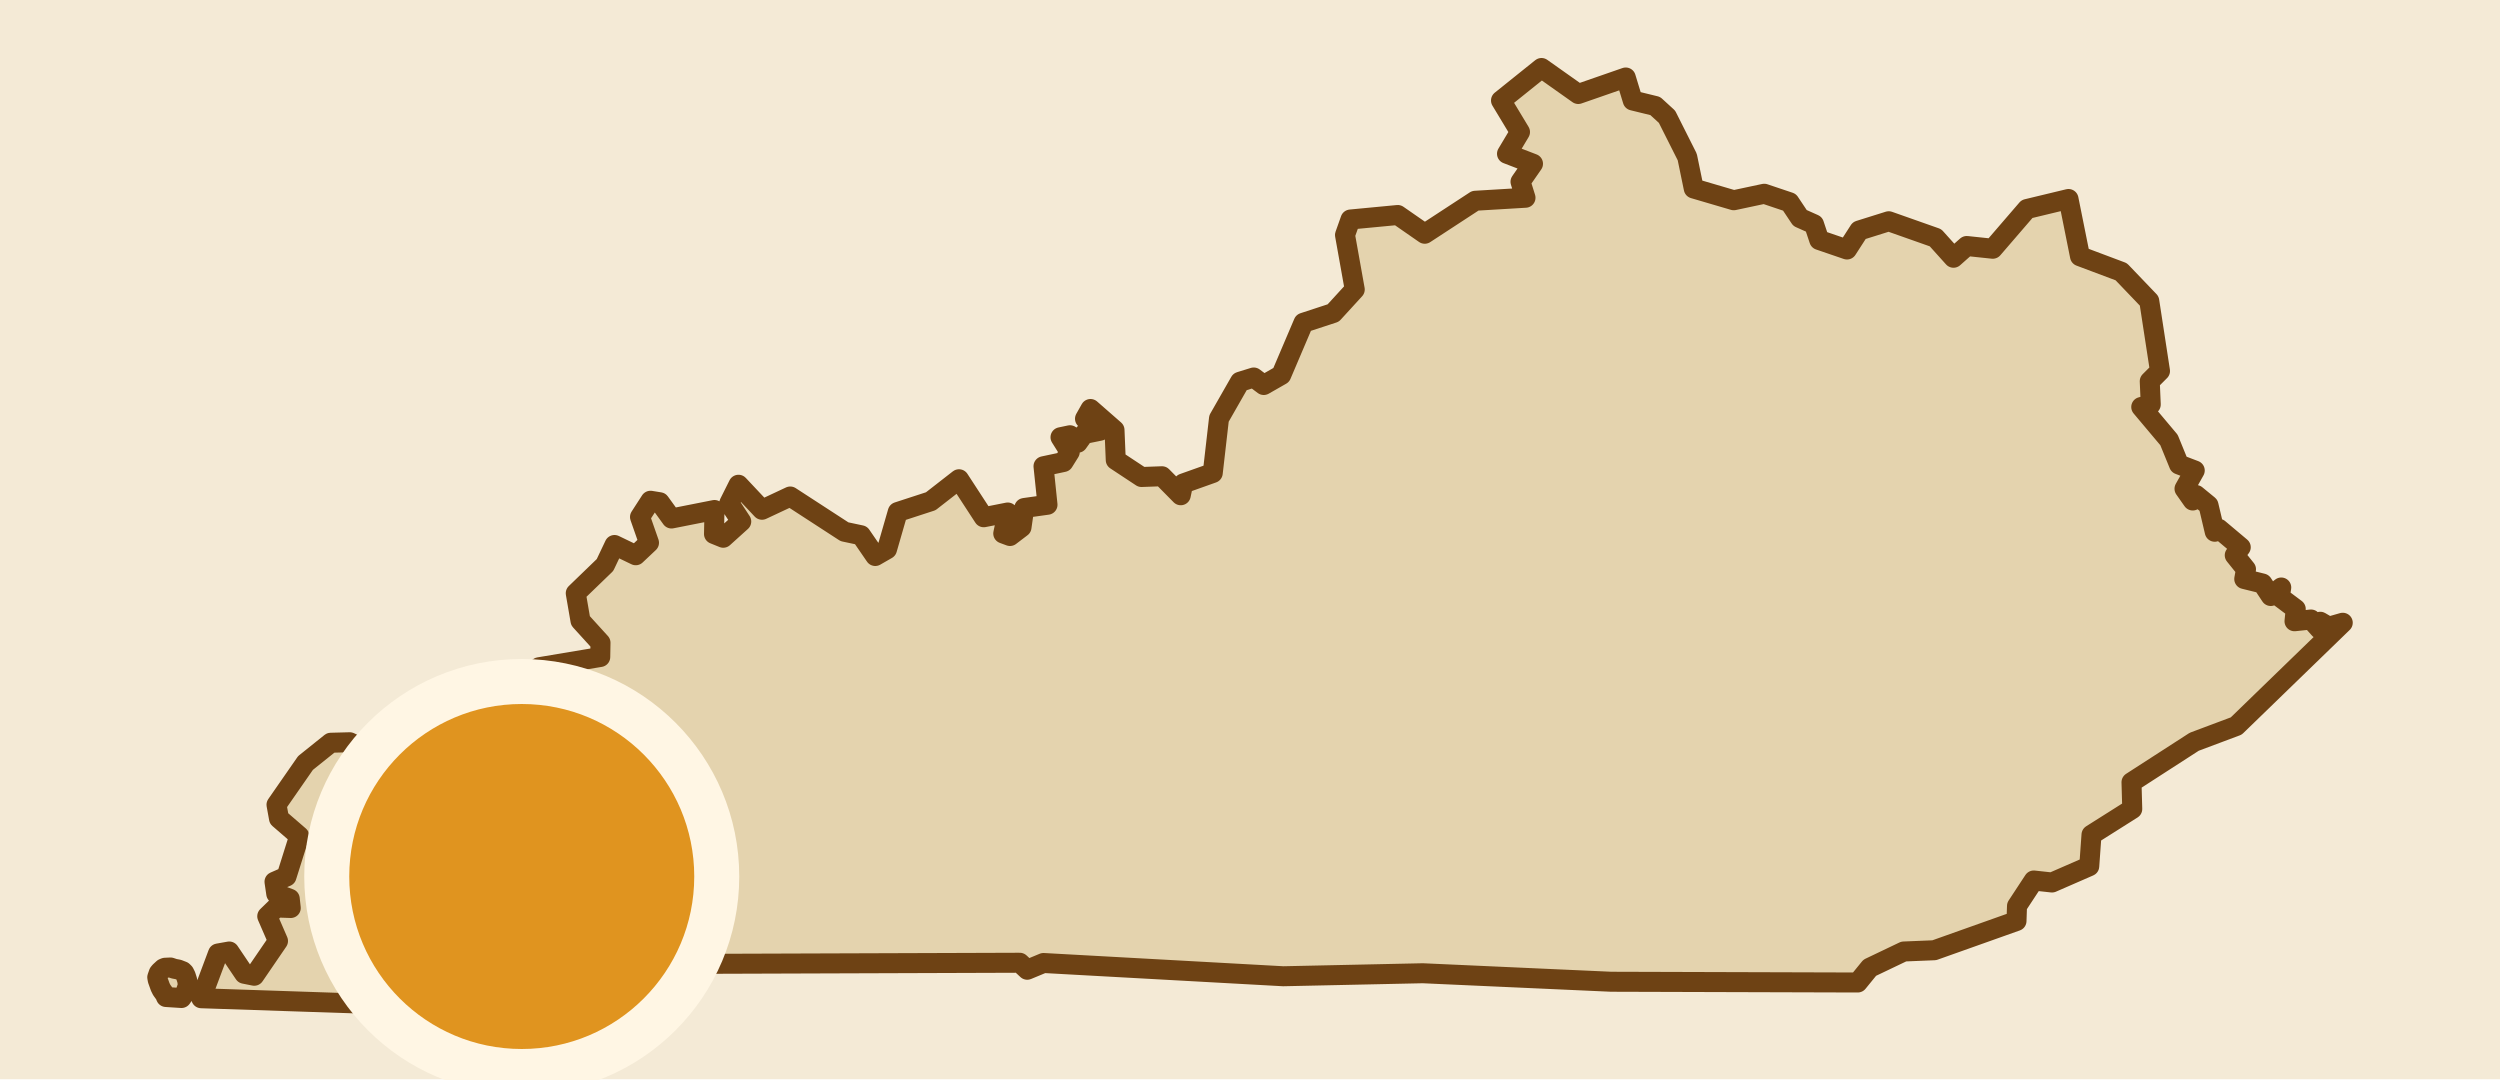
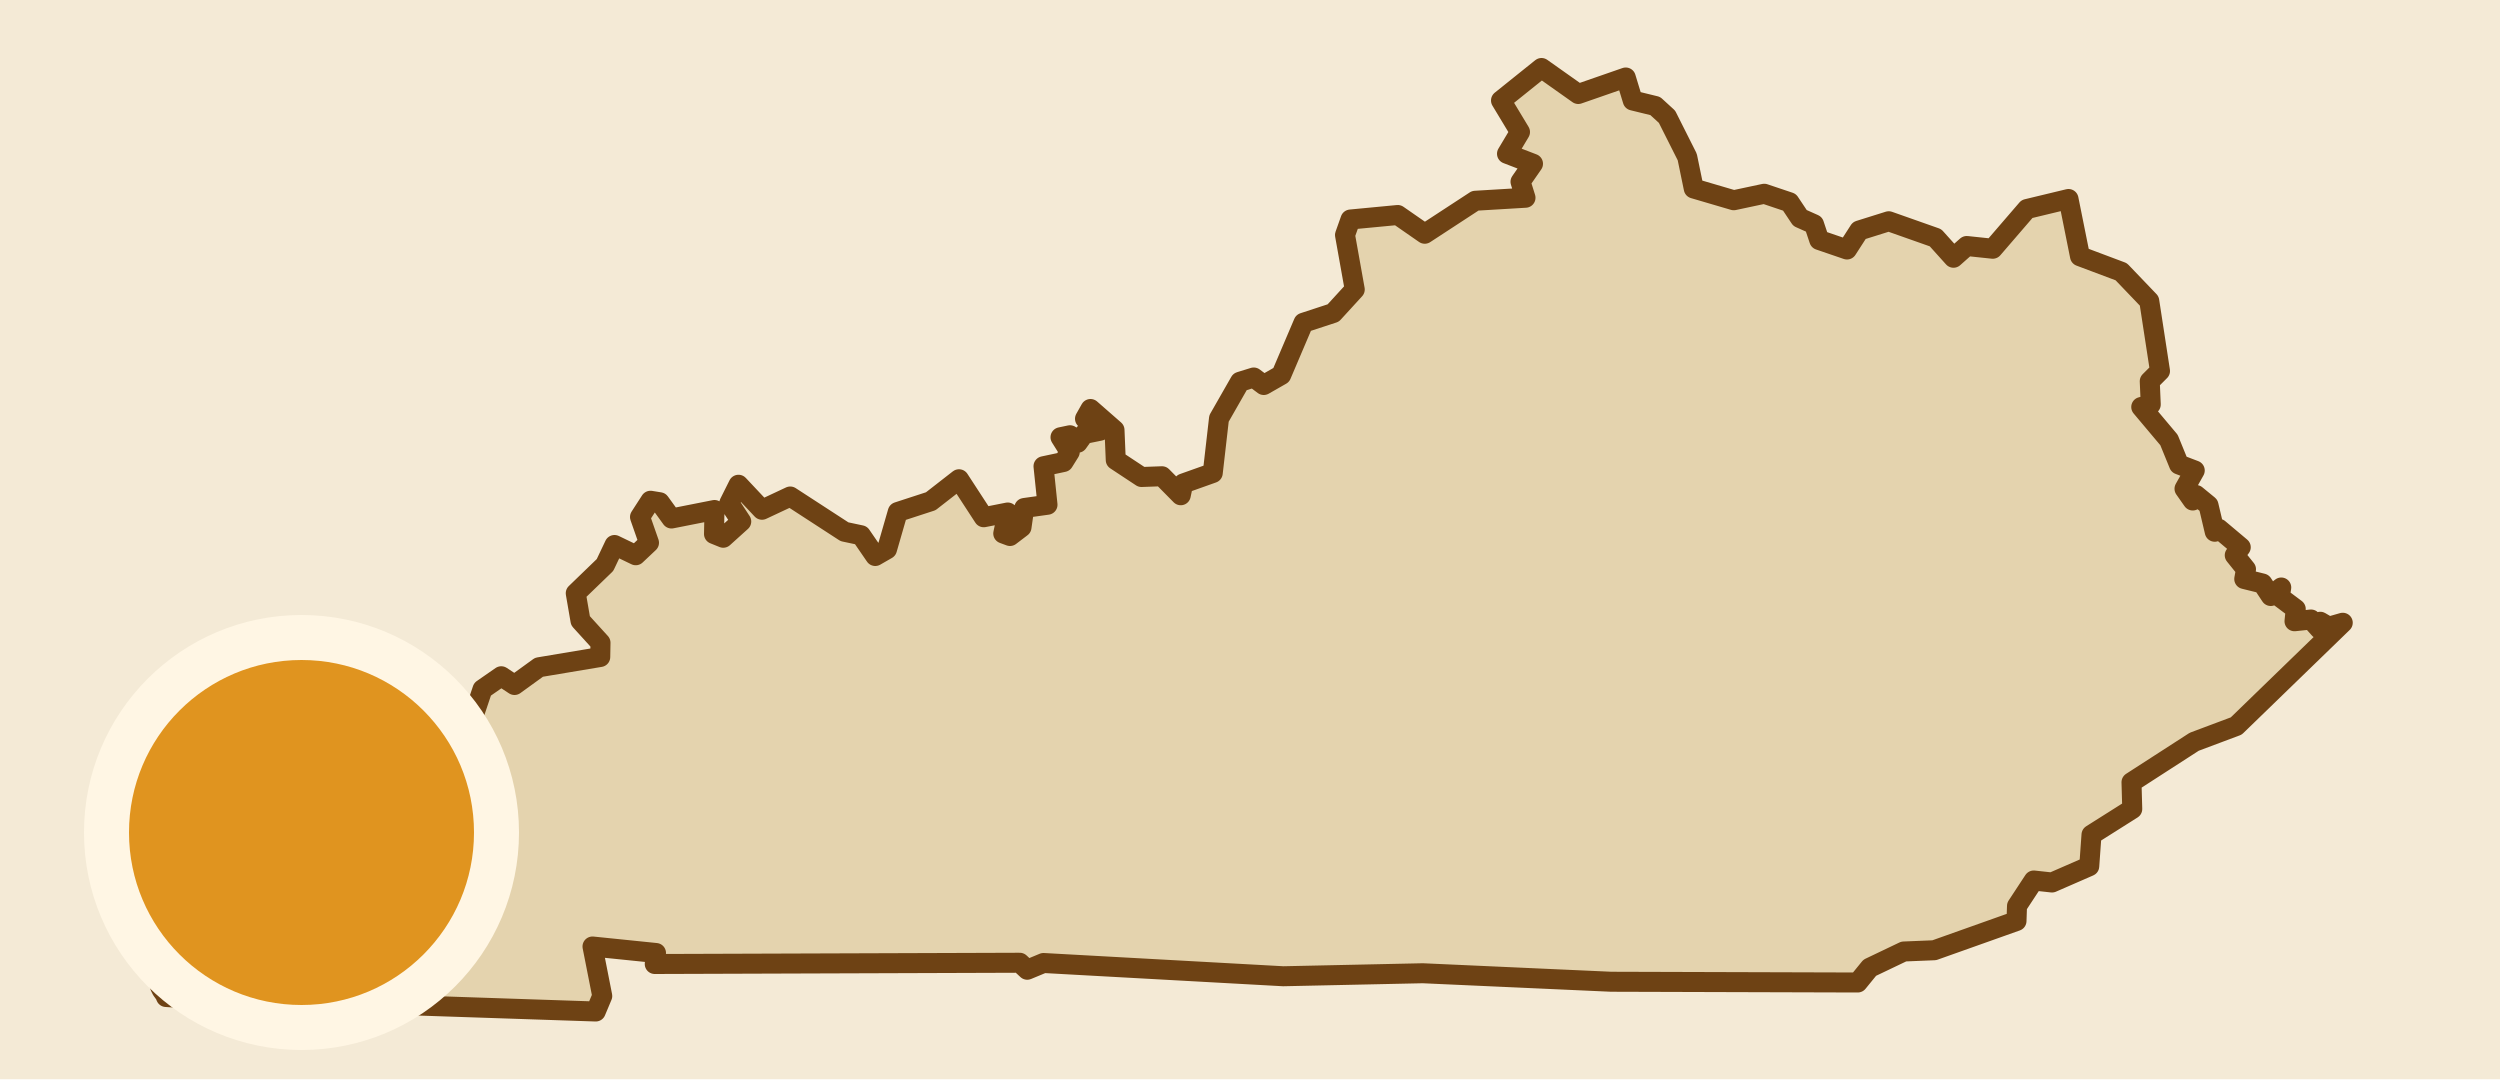
<svg xmlns="http://www.w3.org/2000/svg" viewBox="0 0 1000 431.7">
  <rect width="1000" height="431.7" fill="#f4ead6" />
  <path fill="#e4d3ae" stroke="#6e4214" stroke-width="8" stroke-linejoin="round" fill-rule="evenodd" d="M80.5 399.3L87.2 381.4L91.7 380.6L97.7 389.5L101.7 390.3L111.2 376.4L106.9 366.5L110.5 363.0L116.3 363.2L115.9 359.5L110.5 357.5L109.8 352.7L114.6 350.6L119.7 334.4L111.6 327.4L110.6 321.9L122.2 305.2L132.3 297.1L139.9 296.9L174.8 313.5L181.4 320.0L193.6 320.6L198.0 309.5L188.1 290.3L193.0 275.7L200.5 270.5L205.8 274.0L215.6 266.9L240.1 262.8L240.2 257.1L232.2 248.3L230.3 237.3L242.0 226.0L245.8 218.0L254.3 222.1L259.6 217.1L256.0 206.8L260.2 200.3L263.9 200.9L268.6 207.4L285.8 204.0L285.6 213.6L289.3 215.1L296.5 208.6L291.7 201.3L295.4 193.9L304.8 203.9L316.1 198.6L337.8 212.7L344.4 214.1L350.1 222.4L354.8 219.7L359.1 204.8L372.3 200.5L383.6 191.7L393.5 206.9L403.1 205.0L401.3 213.4L404.0 214.4L408.6 210.9L409.7 203.2L419.0 201.9L417.4 186.5L425.4 184.8L427.9 180.8L424.2 174.9L428.0 174.1L431.1 177.1L433.6 173.6L440.0 172.3L434.0 167.5L436.2 163.6L445.8 172.0L446.3 184.0L456.6 190.8L464.8 190.5L472.3 198.1L473.3 193.4L485.1 189.2L487.6 167.4L496.0 152.7L501.5 151.0L505.5 154.0L512.5 150.0L521.4 129.1L533.3 125.2L541.9 115.8L538.0 94.0L540.2 87.8L559.1 86.0L569.9 93.5L590.1 80.3L610.2 79.1L608.2 72.7L613.2 65.5L602.8 61.5L608.0 52.8L600.4 40.2L616.6 27.2L631.3 37.6L650.3 31.0L653.1 40.2L662.1 42.4L666.8 46.7L674.9 62.8L677.5 75.4L693.5 80.1L705.7 77.5L715.8 80.9L720.0 87.2L725.6 89.7L727.7 96.0L738.8 99.8L743.7 92.2L755.5 88.5L774.2 95.1L781.4 103.1L786.7 98.4L797.1 99.5L810.8 83.6L827.4 79.6L832.0 102.5L848.5 108.7L859.7 120.4L864.0 148.4L859.9 152.5L860.3 161.8L856.5 162.8L867.6 176.0L871.6 185.8L877.9 188.2L873.8 195.5L877.1 200.2L878.4 198.0L883.4 202.1L885.9 212.7L887.5 211.5L896.3 218.9L893.9 222.1L898.4 227.7L897.7 231.6L905.0 233.4L908.3 238.4L912.5 235.0L911.9 238.8L918.3 243.6L917.8 248.5L924.4 247.8L927.8 251.6L928.1 248.7L931.5 250.7L937.1 249.1L894.5 290.4L877.7 296.7L852.6 312.9L852.9 323.6L836.6 333.9L835.7 346.5L820.8 353.0L813.5 352.2L806.8 362.4L806.6 368.4L773.7 380.1L761.5 380.6L747.9 387.1L743.1 393.0L644.5 392.7L569.1 389.3L513.3 390.5L417.4 385.2L410.9 387.9L407.9 385.1L261.9 385.6L262.4 381.2L237.0 378.6L240.9 398.4L238.3 404.6L80.5 399.3ZM62.9 390.9L63.5 389.2L64.0 388.6L65.3 387.4L66.0 387.1L68.2 387.0L69.7 387.5L71.3 387.8L73.1 388.5L73.7 389.1L74.3 390.3L74.9 392.2L75.1 393.7L75.0 394.6L74.2 396.9L72.6 399.2L66.4 398.8L66.0 397.8L64.7 396.0L64.1 394.8L63.1 392.0L62.9 390.9Z" />
-   <circle cx="208.7" cy="350.6" r="78" fill="#e0941f" stroke="#fff6e4" stroke-width="18" />
+   <circle cx="120.6" cy="333.0" r="78" fill="#e0941f" stroke="#fff6e4" stroke-width="18" />
</svg>
